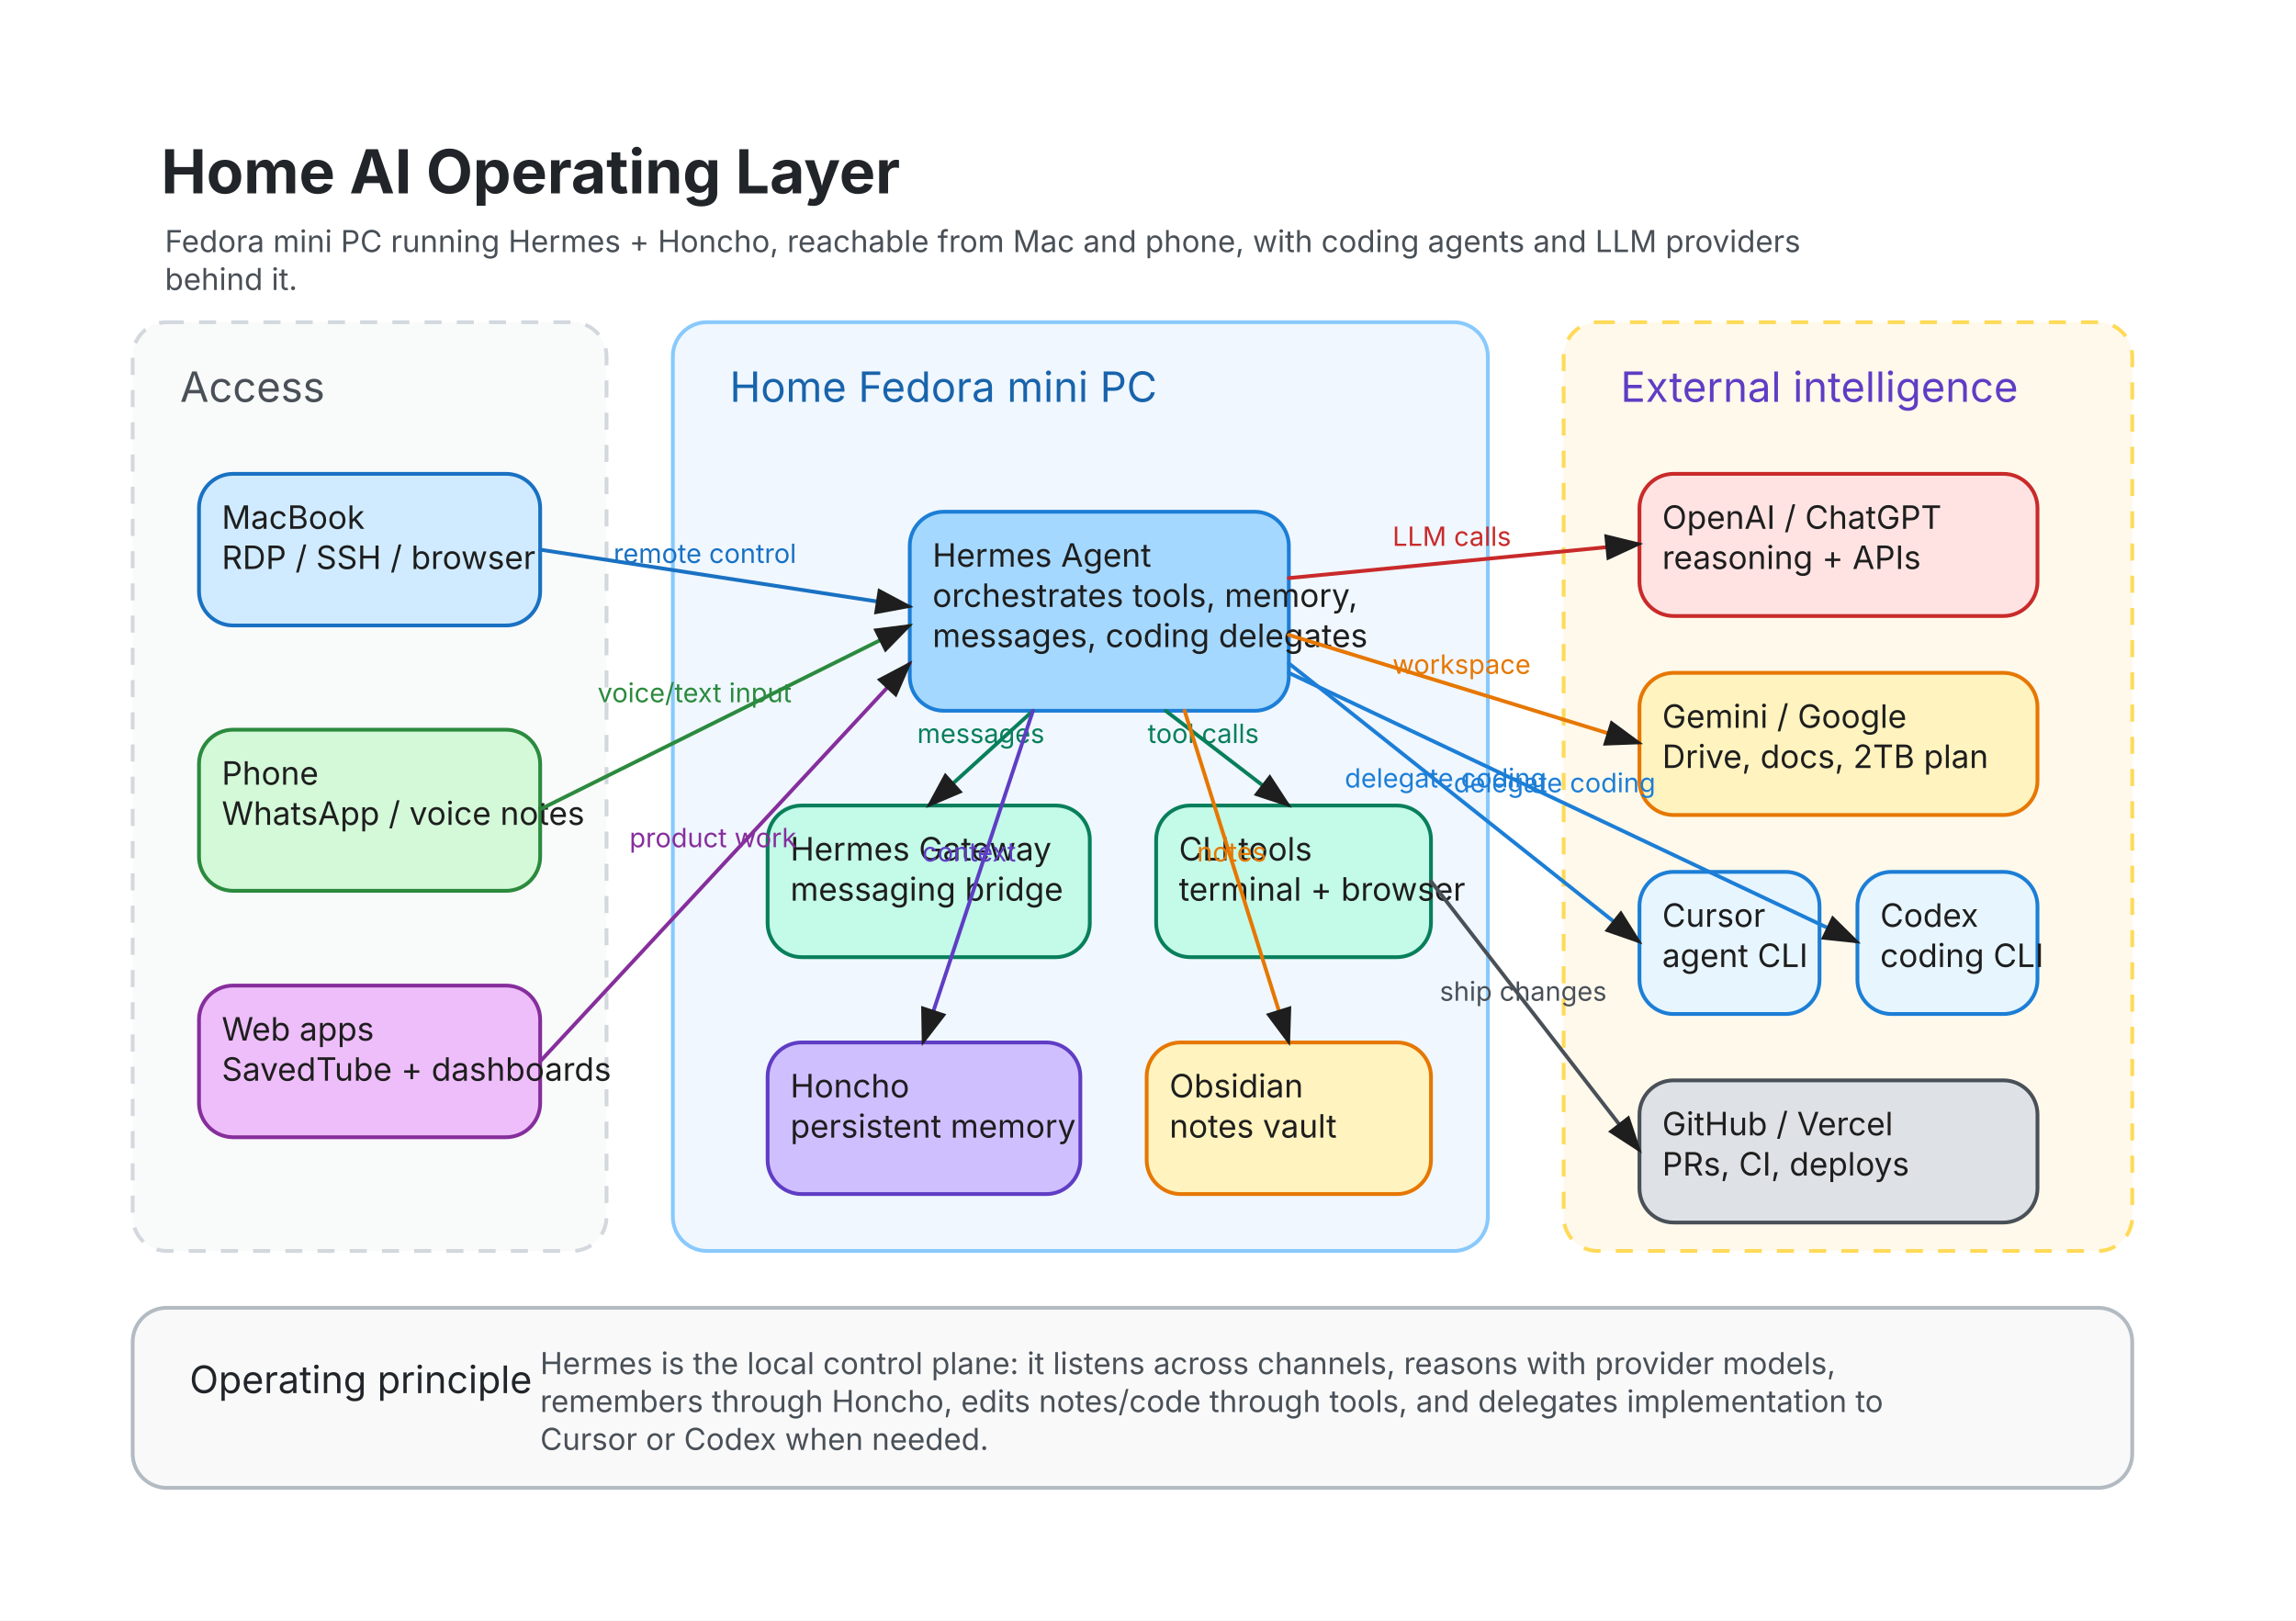
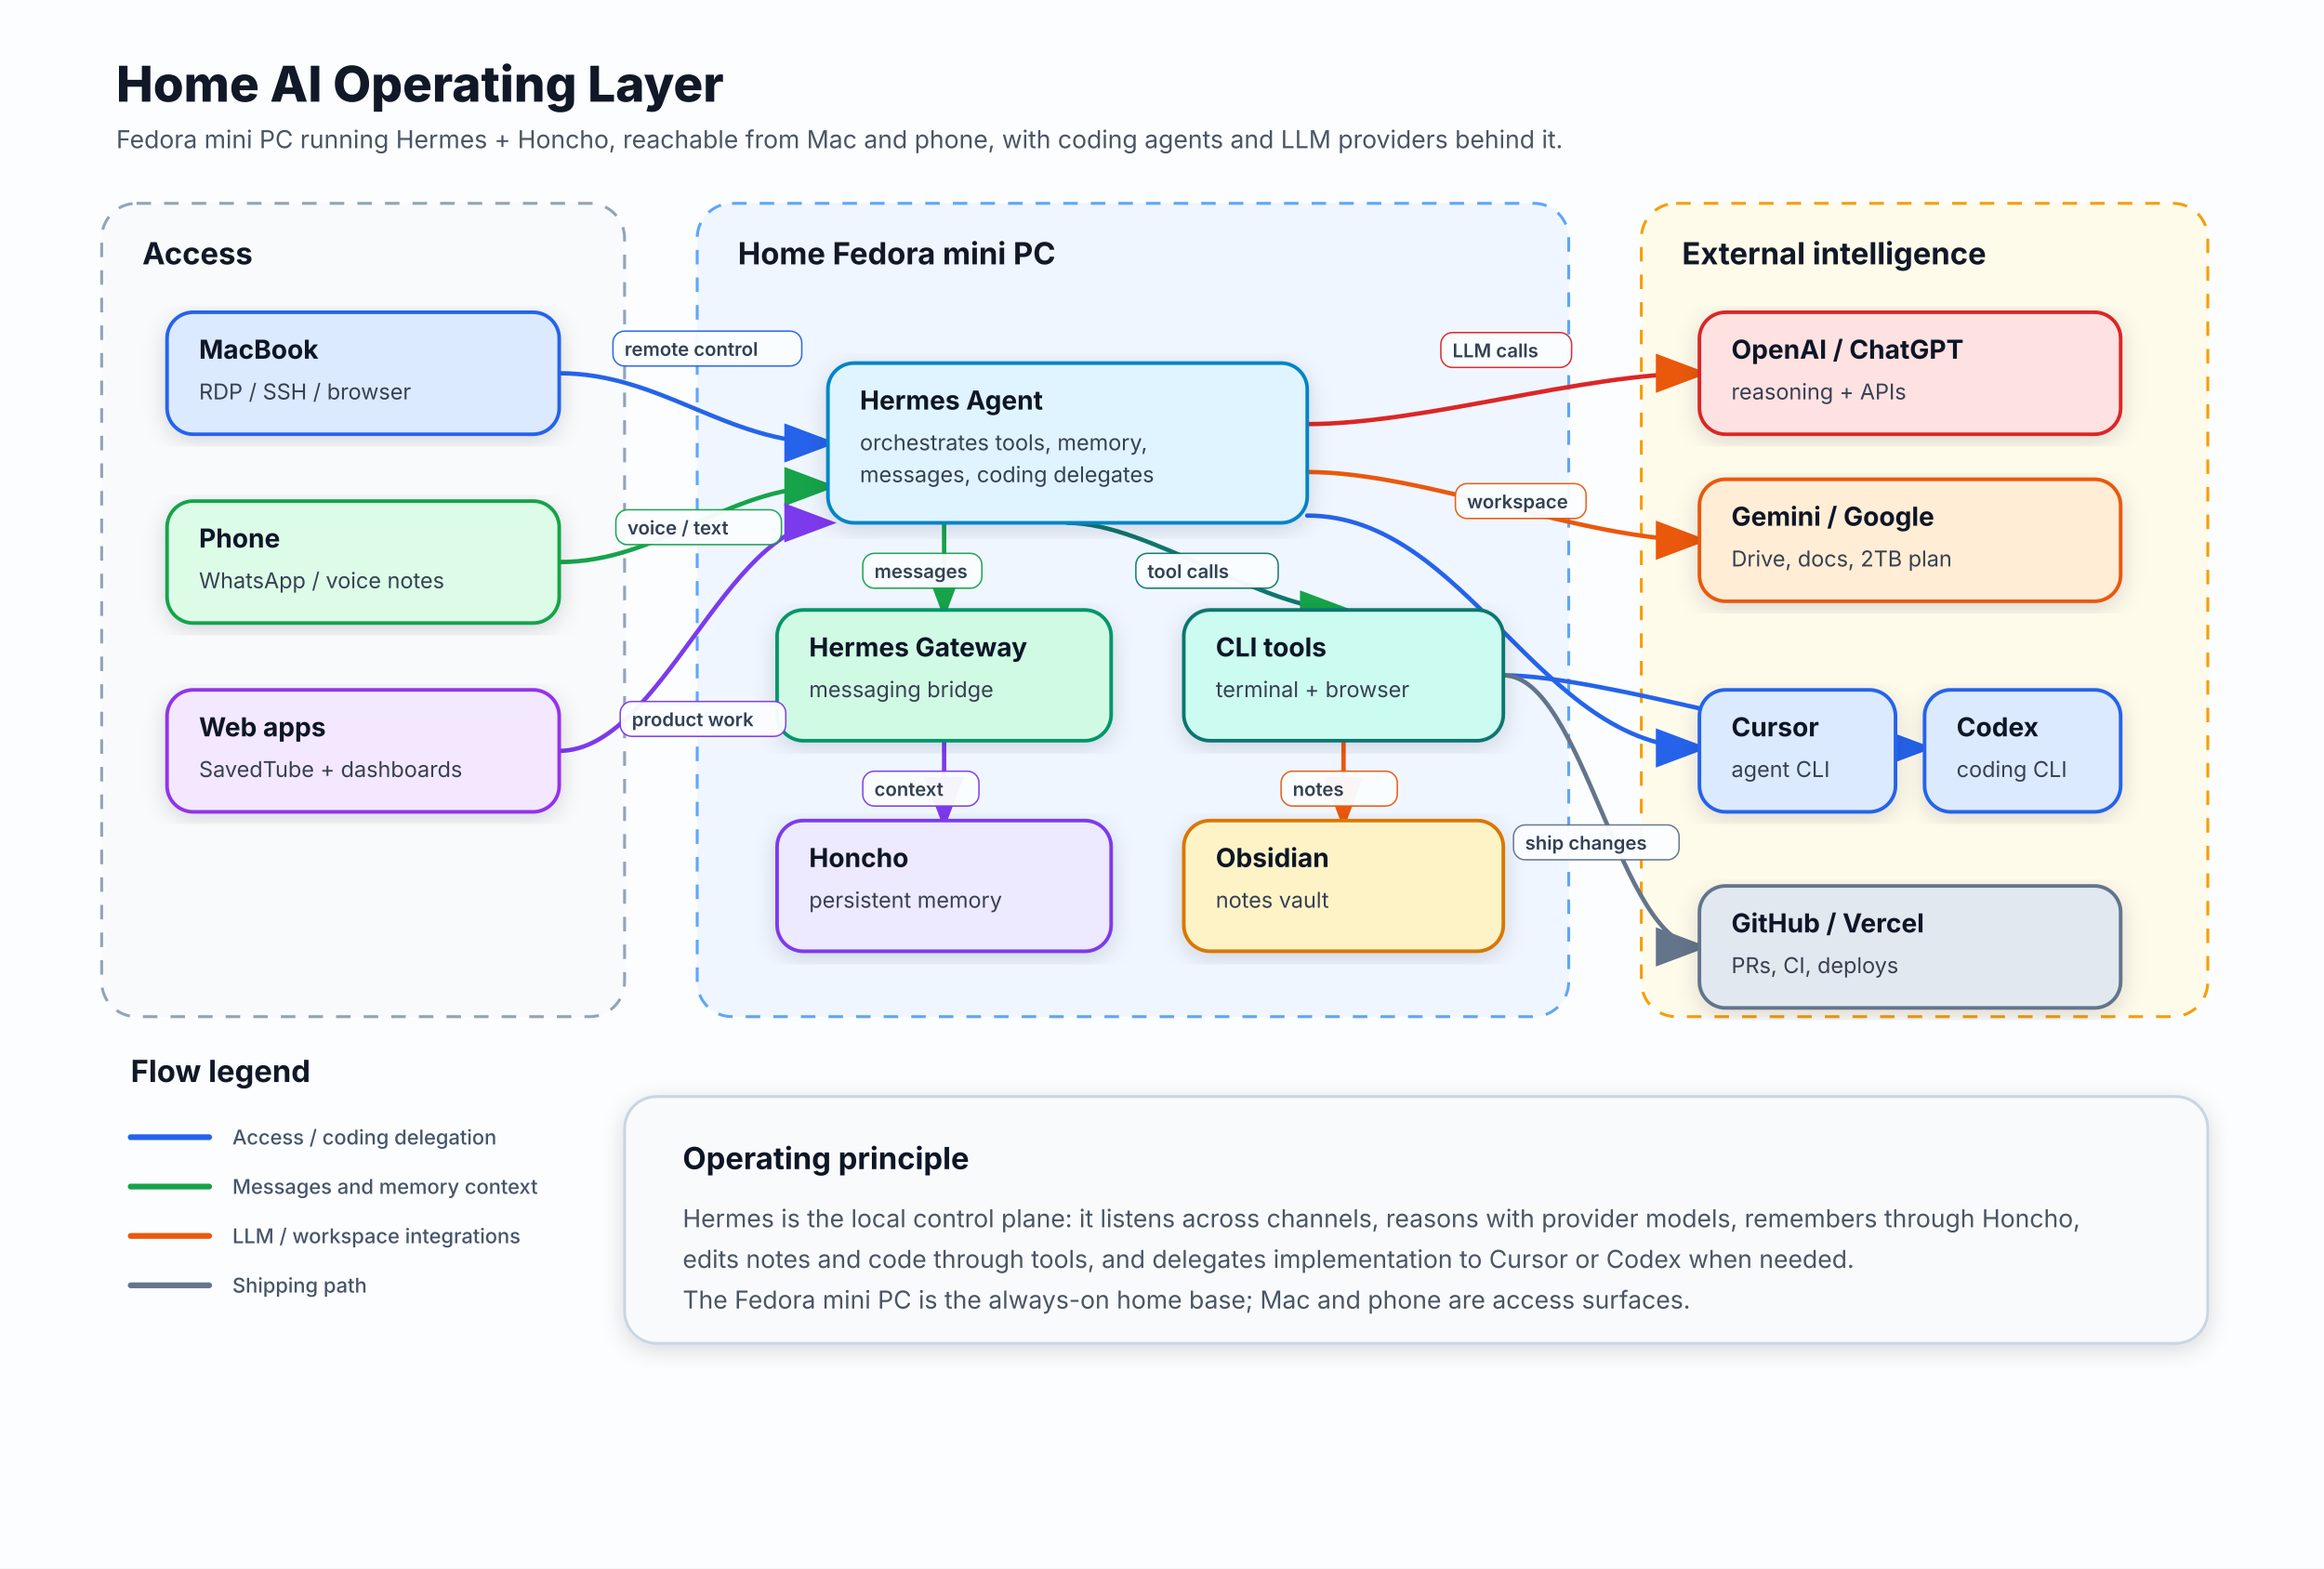
- <svg xmlns="http://www.w3.org/2000/svg" viewBox="-25.0 -35.0 1211.4 855.0" role="img" aria-labelledby="title desc">
+ <svg xmlns="http://www.w3.org/2000/svg" width="1600" height="1080" viewBox="0 0 1600 1080" role="img" aria-labelledby="title desc">
  <defs>
-     <marker id="arrowhead" markerWidth="10" markerHeight="7" refX="9" refY="3.5" orient="auto">
-       <polygon points="0 0, 10 3.5, 0 7" fill="#1e1e1e" />
+     <marker id="arrow-blue" markerWidth="12" markerHeight="9" refX="10" refY="4.5" orient="auto">
+       <path d="M0,0 L12,4.5 L0,9 Z" fill="#2563eb" />
    </marker>
+     <marker id="arrow-green" markerWidth="12" markerHeight="9" refX="10" refY="4.5" orient="auto">
+       <path d="M0,0 L12,4.5 L0,9 Z" fill="#16a34a" />
+     </marker>
+     <marker id="arrow-purple" markerWidth="12" markerHeight="9" refX="10" refY="4.5" orient="auto">
+       <path d="M0,0 L12,4.5 L0,9 Z" fill="#7c3aed" />
+     </marker>
+     <marker id="arrow-orange" markerWidth="12" markerHeight="9" refX="10" refY="4.5" orient="auto">
+       <path d="M0,0 L12,4.5 L0,9 Z" fill="#ea580c" />
+     </marker>
+     <marker id="arrow-gray" markerWidth="12" markerHeight="9" refX="10" refY="4.5" orient="auto">
+       <path d="M0,0 L12,4.5 L0,9 Z" fill="#64748b" />
+     </marker>
+     <filter id="shadow" x="-10%" y="-10%" width="120%" height="120%">
+       <feDropShadow dx="0" dy="4" stdDeviation="8" flood-color="#0f172a" flood-opacity="0.14" />
+     </filter>
+     <style>
+     .title { font: 800 34px Inter, system-ui, -apple-system, BlinkMacSystemFont, 'Segoe UI', sans-serif; fill: #111827; }
+     .subtitle { font: 400 17px Inter, system-ui, -apple-system, BlinkMacSystemFont, 'Segoe UI', sans-serif; fill: #4b5563; }
+     .section { font: 700 21px Inter, system-ui, -apple-system, BlinkMacSystemFont, 'Segoe UI', sans-serif; fill: #111827; }
+     .card-title { font: 700 18px Inter, system-ui, -apple-system, BlinkMacSystemFont, 'Segoe UI', sans-serif; fill: #111827; }
+     .card-body { font: 400 15px Inter, system-ui, -apple-system, BlinkMacSystemFont, 'Segoe UI', sans-serif; fill: #374151; }
+     .small { font: 600 13px Inter, system-ui, -apple-system, BlinkMacSystemFont, 'Segoe UI', sans-serif; fill: #334155; }
+     .caption { font: 500 14px Inter, system-ui, -apple-system, BlinkMacSystemFont, 'Segoe UI', sans-serif; fill: #475569; }
+   </style>
  </defs>
-   <rect x="-25.0" y="-35.0" width="1211.4" height="855.0" fill="#ffffff" />
-   <text x="60.0" y="67.0" fill="#212529" font-family="Inter, system-ui, -apple-system, BlinkMacSystemFont, Segoe UI, sans-serif" font-size="32.0" font-weight="700">
-     <tspan x="60.0" dy="0.0">Home AI Operating Layer</tspan>
-   </text>
-   <text x="62.0" y="98.0" fill="#495057" font-family="Inter, system-ui, -apple-system, BlinkMacSystemFont, Segoe UI, sans-serif" font-size="16.0">
-     <tspan x="62.0" dy="0.0">Fedora mini PC running Hermes + Honcho, reachable from Mac and phone, with coding agents and LLM providers</tspan>
-     <tspan x="62.0" dy="20.0">behind it.</tspan>
-   </text>
-   <rect x="45.0" y="135.0" width="250.0" height="490.0" rx="18" fill="#f8f9fa" stroke="#ced4da" stroke-width="2" stroke-dasharray="9 8" opacity="0.900" />
-   <text x="70.0" y="177.0" fill="#495057" font-family="Inter, system-ui, -apple-system, BlinkMacSystemFont, Segoe UI, sans-serif" font-size="22.0">
-     <tspan x="70.0" dy="0.0">Access</tspan>
-   </text>
-   <rect x="330.0" y="135.0" width="430.0" height="490.0" rx="18" fill="#edf6ff" stroke="#74c0fc" stroke-width="2" opacity="0.850" />
-   <text x="360.0" y="177.0" fill="#1864ab" font-family="Inter, system-ui, -apple-system, BlinkMacSystemFont, Segoe UI, sans-serif" font-size="22.0">
-     <tspan x="360.0" dy="0.0">Home Fedora mini PC</tspan>
-   </text>
-   <rect x="800.0" y="135.0" width="300.0" height="490.0" rx="18" fill="#fff8e8" stroke="#ffd43b" stroke-width="2" stroke-dasharray="9 8" opacity="0.850" />
-   <text x="830.0" y="177.0" fill="#5f3dc4" font-family="Inter, system-ui, -apple-system, BlinkMacSystemFont, Segoe UI, sans-serif" font-size="22.0">
-     <tspan x="830.0" dy="0.0">External intelligence</tspan>
-   </text>
-   <rect x="80.0" y="215.0" width="180.0" height="80.0" rx="18" fill="#d0ebff" stroke="#1971c2" stroke-width="2" />
-   <text x="92.0" y="244.0" fill="#1e1e1e" font-family="Inter, system-ui, -apple-system, BlinkMacSystemFont, Segoe UI, sans-serif" font-size="17.0">
-     <tspan x="92.0" dy="0.0">MacBook</tspan>
-     <tspan x="92.0" dy="21.2">RDP / SSH / browser</tspan>
-   </text>
-   <rect x="80.0" y="350.0" width="180.0" height="85.0" rx="18" fill="#d3f9d8" stroke="#2b8a3e" stroke-width="2" />
-   <text x="92.0" y="379.0" fill="#1e1e1e" font-family="Inter, system-ui, -apple-system, BlinkMacSystemFont, Segoe UI, sans-serif" font-size="17.0">
-     <tspan x="92.0" dy="0.0">Phone</tspan>
-     <tspan x="92.0" dy="21.2">WhatsApp / voice notes</tspan>
-   </text>
-   <rect x="80.0" y="485.0" width="180.0" height="80.0" rx="18" fill="#eebefa" stroke="#862e9c" stroke-width="2" />
-   <text x="92.0" y="514.0" fill="#1e1e1e" font-family="Inter, system-ui, -apple-system, BlinkMacSystemFont, Segoe UI, sans-serif" font-size="17.0">
-     <tspan x="92.0" dy="0.0">Web apps</tspan>
-     <tspan x="92.0" dy="21.2">SavedTube + dashboards</tspan>
-   </text>
-   <rect x="455.0" y="235.0" width="200.0" height="105.0" rx="18" fill="#a5d8ff" stroke="#1c7ed6" stroke-width="2" />
-   <text x="467.0" y="264.0" fill="#1e1e1e" font-family="Inter, system-ui, -apple-system, BlinkMacSystemFont, Segoe UI, sans-serif" font-size="17.0">
-     <tspan x="467.0" dy="0.0">Hermes Agent</tspan>
-     <tspan x="467.0" dy="21.2">orchestrates tools, memory,</tspan>
-     <tspan x="467.0" dy="21.2">messages, coding delegates</tspan>
-   </text>
-   <rect x="380.0" y="390.0" width="170.0" height="80.0" rx="18" fill="#c3fae8" stroke="#087f5b" stroke-width="2" />
-   <text x="392.0" y="419.0" fill="#1e1e1e" font-family="Inter, system-ui, -apple-system, BlinkMacSystemFont, Segoe UI, sans-serif" font-size="17.0">
-     <tspan x="392.0" dy="0.0">Hermes Gateway</tspan>
-     <tspan x="392.0" dy="21.2">messaging bridge</tspan>
-   </text>
-   <rect x="585.0" y="390.0" width="145.0" height="80.0" rx="18" fill="#c3fae8" stroke="#087f5b" stroke-width="2" />
-   <text x="597.0" y="419.0" fill="#1e1e1e" font-family="Inter, system-ui, -apple-system, BlinkMacSystemFont, Segoe UI, sans-serif" font-size="17.0">
-     <tspan x="597.0" dy="0.0">CLI tools</tspan>
-     <tspan x="597.0" dy="21.2">terminal + browser</tspan>
-   </text>
-   <rect x="380.0" y="515.0" width="165.0" height="80.0" rx="18" fill="#d0bfff" stroke="#5f3dc4" stroke-width="2" />
-   <text x="392.0" y="544.0" fill="#1e1e1e" font-family="Inter, system-ui, -apple-system, BlinkMacSystemFont, Segoe UI, sans-serif" font-size="17.0">
-     <tspan x="392.0" dy="0.0">Honcho</tspan>
-     <tspan x="392.0" dy="21.2">persistent memory</tspan>
-   </text>
-   <rect x="580.0" y="515.0" width="150.0" height="80.0" rx="18" fill="#fff3bf" stroke="#e67700" stroke-width="2" />
-   <text x="592.0" y="544.0" fill="#1e1e1e" font-family="Inter, system-ui, -apple-system, BlinkMacSystemFont, Segoe UI, sans-serif" font-size="17.0">
-     <tspan x="592.0" dy="0.0">Obsidian</tspan>
-     <tspan x="592.0" dy="21.2">notes vault</tspan>
-   </text>
-   <rect x="840.0" y="215.0" width="210.0" height="75.0" rx="18" fill="#ffe3e3" stroke="#c92a2a" stroke-width="2" />
-   <text x="852.0" y="244.0" fill="#1e1e1e" font-family="Inter, system-ui, -apple-system, BlinkMacSystemFont, Segoe UI, sans-serif" font-size="17.0">
-     <tspan x="852.0" dy="0.0">OpenAI / ChatGPT</tspan>
-     <tspan x="852.0" dy="21.2">reasoning + APIs</tspan>
-   </text>
-   <rect x="840.0" y="320.0" width="210.0" height="75.0" rx="18" fill="#fff3bf" stroke="#e67700" stroke-width="2" />
-   <text x="852.0" y="349.0" fill="#1e1e1e" font-family="Inter, system-ui, -apple-system, BlinkMacSystemFont, Segoe UI, sans-serif" font-size="17.0">
-     <tspan x="852.0" dy="0.0">Gemini / Google</tspan>
-     <tspan x="852.0" dy="21.2">Drive, docs, 2TB plan</tspan>
-   </text>
-   <rect x="840.0" y="425.0" width="95.0" height="75.0" rx="18" fill="#e7f5ff" stroke="#1c7ed6" stroke-width="2" />
-   <text x="852.0" y="454.0" fill="#1e1e1e" font-family="Inter, system-ui, -apple-system, BlinkMacSystemFont, Segoe UI, sans-serif" font-size="17.0">
-     <tspan x="852.0" dy="0.0">Cursor</tspan>
-     <tspan x="852.0" dy="21.2">agent CLI</tspan>
-   </text>
-   <rect x="955.0" y="425.0" width="95.0" height="75.0" rx="18" fill="#e7f5ff" stroke="#1c7ed6" stroke-width="2" />
-   <text x="967.0" y="454.0" fill="#1e1e1e" font-family="Inter, system-ui, -apple-system, BlinkMacSystemFont, Segoe UI, sans-serif" font-size="17.0">
-     <tspan x="967.0" dy="0.0">Codex</tspan>
-     <tspan x="967.0" dy="21.2">coding CLI</tspan>
-   </text>
-   <rect x="840.0" y="535.0" width="210.0" height="75.0" rx="18" fill="#dee2e6" stroke="#495057" stroke-width="2" />
-   <text x="852.0" y="564.0" fill="#1e1e1e" font-family="Inter, system-ui, -apple-system, BlinkMacSystemFont, Segoe UI, sans-serif" font-size="17.0">
-     <tspan x="852.0" dy="0.0">GitHub / Vercel</tspan>
-     <tspan x="852.0" dy="21.2">PRs, CI, deploys</tspan>
-   </text>
-   <path d="M 260.0 255.0 L 455.0 285.0" fill="none" stroke="#1971c2" stroke-width="2" stroke-linecap="round" stroke-linejoin="round" marker-end="url(#arrowhead)" />
-   <text x="298.7" y="262.0" fill="#1971c2" font-family="Inter, system-ui, -apple-system, BlinkMacSystemFont, Segoe UI, sans-serif" font-size="14.0">
-     <tspan x="298.7" dy="0.0">remote control</tspan>
-   </text>
-   <path d="M 260.0 392.0 L 455.0 295.0" fill="none" stroke="#2b8a3e" stroke-width="2" stroke-linecap="round" stroke-linejoin="round" marker-end="url(#arrowhead)" />
-   <text x="290.3" y="335.5" fill="#2b8a3e" font-family="Inter, system-ui, -apple-system, BlinkMacSystemFont, Segoe UI, sans-serif" font-size="14.0">
-     <tspan x="290.3" dy="0.0">voice/text input</tspan>
-   </text>
-   <path d="M 260.0 525.0 L 455.0 315.0" fill="none" stroke="#862e9c" stroke-width="2" stroke-linecap="round" stroke-linejoin="round" marker-end="url(#arrowhead)" />
-   <text x="307.1" y="412.0" fill="#862e9c" font-family="Inter, system-ui, -apple-system, BlinkMacSystemFont, Segoe UI, sans-serif" font-size="14.0">
-     <tspan x="307.1" dy="0.0">product work</tspan>
-   </text>
-   <path d="M 520.0 340.0 L 465.0 390.0" fill="none" stroke="#087f5b" stroke-width="2" stroke-linecap="round" stroke-linejoin="round" marker-end="url(#arrowhead)" />
-   <text x="458.9" y="357.0" fill="#087f5b" font-family="Inter, system-ui, -apple-system, BlinkMacSystemFont, Segoe UI, sans-serif" font-size="14.0">
-     <tspan x="458.9" dy="0.0">messages</tspan>
-   </text>
-   <path d="M 590.0 340.0 L 655.0 390.0" fill="none" stroke="#087f5b" stroke-width="2" stroke-linecap="round" stroke-linejoin="round" marker-end="url(#arrowhead)" />
-   <text x="580.5" y="357.0" fill="#087f5b" font-family="Inter, system-ui, -apple-system, BlinkMacSystemFont, Segoe UI, sans-serif" font-size="14.0">
-     <tspan x="580.5" dy="0.0">tool calls</tspan>
-   </text>
-   <path d="M 520.0 340.0 L 462.0 515.0" fill="none" stroke="#5f3dc4" stroke-width="2" stroke-linecap="round" stroke-linejoin="round" marker-end="url(#arrowhead)" />
-   <text x="461.6" y="419.5" fill="#5f3dc4" font-family="Inter, system-ui, -apple-system, BlinkMacSystemFont, Segoe UI, sans-serif" font-size="14.0">
-     <tspan x="461.6" dy="0.0">context</tspan>
-   </text>
-   <path d="M 600.0 340.0 L 655.0 515.0" fill="none" stroke="#e67700" stroke-width="2" stroke-linecap="round" stroke-linejoin="round" marker-end="url(#arrowhead)" />
-   <text x="606.5" y="419.5" fill="#e67700" font-family="Inter, system-ui, -apple-system, BlinkMacSystemFont, Segoe UI, sans-serif" font-size="14.0">
-     <tspan x="606.5" dy="0.0">notes</tspan>
-   </text>
-   <path d="M 655.0 270.0 L 840.0 252.0" fill="none" stroke="#c92a2a" stroke-width="2" stroke-linecap="round" stroke-linejoin="round" marker-end="url(#arrowhead)" />
-   <text x="709.7" y="253.0" fill="#c92a2a" font-family="Inter, system-ui, -apple-system, BlinkMacSystemFont, Segoe UI, sans-serif" font-size="14.0">
-     <tspan x="709.7" dy="0.0">LLM calls</tspan>
-   </text>
-   <path d="M 655.0 300.0 L 840.0 357.0" fill="none" stroke="#e67700" stroke-width="2" stroke-linecap="round" stroke-linejoin="round" marker-end="url(#arrowhead)" />
-   <text x="709.7" y="320.5" fill="#e67700" font-family="Inter, system-ui, -apple-system, BlinkMacSystemFont, Segoe UI, sans-serif" font-size="14.0">
-     <tspan x="709.7" dy="0.0">workspace</tspan>
-   </text>
-   <path d="M 655.0 315.0 L 840.0 462.0" fill="none" stroke="#1c7ed6" stroke-width="2" stroke-linecap="round" stroke-linejoin="round" marker-end="url(#arrowhead)" />
-   <text x="684.5" y="380.5" fill="#1c7ed6" font-family="Inter, system-ui, -apple-system, BlinkMacSystemFont, Segoe UI, sans-serif" font-size="14.0">
-     <tspan x="684.5" dy="0.0">delegate coding</tspan>
-   </text>
-   <path d="M 655.0 320.0 L 955.0 462.0" fill="none" stroke="#1c7ed6" stroke-width="2" stroke-linecap="round" stroke-linejoin="round" marker-end="url(#arrowhead)" />
-   <text x="742.0" y="383.0" fill="#1c7ed6" font-family="Inter, system-ui, -apple-system, BlinkMacSystemFont, Segoe UI, sans-serif" font-size="14.0">
-     <tspan x="742.0" dy="0.0">delegate coding</tspan>
-   </text>
-   <path d="M 730.0 430.0 L 840.0 572.0" fill="none" stroke="#495057" stroke-width="2" stroke-linecap="round" stroke-linejoin="round" marker-end="url(#arrowhead)" />
-   <text x="734.6" y="493.0" fill="#495057" font-family="Inter, system-ui, -apple-system, BlinkMacSystemFont, Segoe UI, sans-serif" font-size="14.0">
-     <tspan x="734.6" dy="0.0">ship changes</tspan>
-   </text>
-   <rect x="45.0" y="655.0" width="1055.0" height="95.0" rx="18" fill="#f8f9fa" stroke="#adb5bd" stroke-width="2" opacity="0.920" />
-   <text x="75.0" y="700.0" fill="#212529" font-family="Inter, system-ui, -apple-system, BlinkMacSystemFont, Segoe UI, sans-serif" font-size="20.0">
-     <tspan x="75.0" dy="0.0">Operating principle</tspan>
-   </text>
-   <text x="260.0" y="690.0" fill="#495057" font-family="Inter, system-ui, -apple-system, BlinkMacSystemFont, Segoe UI, sans-serif" font-size="16.0">
-     <tspan x="260.0" dy="0.0">Hermes is the local control plane: it listens across channels, reasons with provider models,</tspan>
-     <tspan x="260.0" dy="20.0">remembers through Honcho, edits notes/code through tools, and delegates implementation to</tspan>
-     <tspan x="260.0" dy="20.0">Cursor or Codex when needed.</tspan>
-   </text>
+   <rect width="1600" height="1080" fill="#fbfdff" />
+   <text x="80" y="70" class="title">Home AI Operating Layer</text>
+   <text x="80" y="102" class="subtitle">Fedora mini PC running Hermes + Honcho, reachable from Mac and phone, with coding agents and LLM providers behind it.</text>
+   <rect x="70" y="140" width="360" height="560" rx="24" fill="#f8fafc" stroke="#94a3b8" stroke-width="2" stroke-dasharray="10 9" />
+   <text x="98" y="182" class="section" fill="#94a3b8">Access</text>
+   <rect x="480" y="140" width="600" height="560" rx="24" fill="#eff6ff" stroke="#60a5fa" stroke-width="2" stroke-dasharray="10 9" />
+   <text x="508" y="182" class="section" fill="#60a5fa">Home Fedora mini PC</text>
+   <rect x="1130" y="140" width="390" height="560" rx="24" fill="#fffbeb" stroke="#f59e0b" stroke-width="2" stroke-dasharray="10 9" />
+   <text x="1158" y="182" class="section" fill="#f59e0b">External intelligence</text>
+   <path d="M385,257 C455,257 500,305 570,305" fill="none" stroke="#2563eb" stroke-width="3" stroke-linecap="round" marker-end="url(#arrow-blue)" />
+   <path d="M385,387 C455,387 500,335 570,335" fill="none" stroke="#16a34a" stroke-width="3" stroke-linecap="round" marker-end="url(#arrow-green)" />
+   <path d="M385,517 C455,517 500,360 570,360" fill="none" stroke="#7c3aed" stroke-width="3" stroke-linecap="round" marker-end="url(#arrow-purple)" />
+   <path d="M650,360 L650,420" fill="none" stroke="#16a34a" stroke-width="3" stroke-linecap="round" marker-end="url(#arrow-green)" />
+   <path d="M735,360 C790,360 870,420 925,420" fill="none" stroke="#0f766e" stroke-width="3" stroke-linecap="round" marker-end="url(#arrow-green)" />
+   <path d="M650,510 L650,565" fill="none" stroke="#7c3aed" stroke-width="3" stroke-linecap="round" marker-end="url(#arrow-purple)" />
+   <path d="M925,510 L925,565" fill="none" stroke="#ea580c" stroke-width="3" stroke-linecap="round" marker-end="url(#arrow-orange)" />
+   <path d="M900,292 C980,292 1090,257 1170,257" fill="none" stroke="#dc2626" stroke-width="3" stroke-linecap="round" marker-end="url(#arrow-orange)" />
+   <path d="M900,325 C980,325 1090,372 1170,372" fill="none" stroke="#ea580c" stroke-width="3" stroke-linecap="round" marker-end="url(#arrow-orange)" />
+   <path d="M900,355 C1010,355 1060,515 1170,515" fill="none" stroke="#2563eb" stroke-width="3" stroke-linecap="round" marker-end="url(#arrow-blue)" />
+   <path d="M1035,465 C1105,465 1255,515 1325,515" fill="none" stroke="#2563eb" stroke-width="3" stroke-linecap="round" marker-end="url(#arrow-blue)" />
+   <path d="M1035,465 C1090,465 1115,652 1170,652" fill="none" stroke="#64748b" stroke-width="3" stroke-linecap="round" marker-end="url(#arrow-gray)" />
+   <g id="mac" filter="url(#shadow)">
+     <rect x="115" y="215" width="270" height="84" rx="18" fill="#ffffff" />
+     <rect x="115" y="215" width="270" height="84" rx="18" fill="#dbeafe" stroke="#2563eb" stroke-width="2.5" />
+     <text x="137" y="247" class="card-title">MacBook</text>
+     <text x="137" y="275" class="card-body">RDP / SSH / browser</text>
+   </g>
+   <g id="phone" filter="url(#shadow)">
+     <rect x="115" y="345" width="270" height="84" rx="18" fill="#ffffff" />
+     <rect x="115" y="345" width="270" height="84" rx="18" fill="#dcfce7" stroke="#16a34a" stroke-width="2.5" />
+     <text x="137" y="377" class="card-title">Phone</text>
+     <text x="137" y="405" class="card-body">WhatsApp / voice notes</text>
+   </g>
+   <g id="webapps" filter="url(#shadow)">
+     <rect x="115" y="475" width="270" height="84" rx="18" fill="#ffffff" />
+     <rect x="115" y="475" width="270" height="84" rx="18" fill="#f3e8ff" stroke="#9333ea" stroke-width="2.5" />
+     <text x="137" y="507" class="card-title">Web apps</text>
+     <text x="137" y="535" class="card-body">SavedTube + dashboards</text>
+   </g>
+   <g id="hermes" filter="url(#shadow)">
+     <rect x="570" y="250" width="330" height="110" rx="18" fill="#ffffff" />
+     <rect x="570" y="250" width="330" height="110" rx="18" fill="#dff4ff" stroke="#0284c7" stroke-width="2.5" />
+     <text x="592" y="282" class="card-title">Hermes Agent</text>
+     <text x="592" y="310" class="card-body">orchestrates tools, memory,</text>
+     <text x="592" y="332" class="card-body">messages, coding delegates</text>
+   </g>
+   <g id="gateway" filter="url(#shadow)">
+     <rect x="535" y="420" width="230" height="90" rx="18" fill="#ffffff" />
+     <rect x="535" y="420" width="230" height="90" rx="18" fill="#d1fae5" stroke="#059669" stroke-width="2.5" />
+     <text x="557" y="452" class="card-title">Hermes Gateway</text>
+     <text x="557" y="480" class="card-body">messaging bridge</text>
+   </g>
+   <g id="tools" filter="url(#shadow)">
+     <rect x="815" y="420" width="220" height="90" rx="18" fill="#ffffff" />
+     <rect x="815" y="420" width="220" height="90" rx="18" fill="#ccfbf1" stroke="#0f766e" stroke-width="2.5" />
+     <text x="837" y="452" class="card-title">CLI tools</text>
+     <text x="837" y="480" class="card-body">terminal + browser</text>
+   </g>
+   <g id="honcho" filter="url(#shadow)">
+     <rect x="535" y="565" width="230" height="90" rx="18" fill="#ffffff" />
+     <rect x="535" y="565" width="230" height="90" rx="18" fill="#ede9fe" stroke="#7c3aed" stroke-width="2.5" />
+     <text x="557" y="597" class="card-title">Honcho</text>
+     <text x="557" y="625" class="card-body">persistent memory</text>
+   </g>
+   <g id="obsidian" filter="url(#shadow)">
+     <rect x="815" y="565" width="220" height="90" rx="18" fill="#ffffff" />
+     <rect x="815" y="565" width="220" height="90" rx="18" fill="#fef3c7" stroke="#d97706" stroke-width="2.5" />
+     <text x="837" y="597" class="card-title">Obsidian</text>
+     <text x="837" y="625" class="card-body">notes vault</text>
+   </g>
+   <g id="openai" filter="url(#shadow)">
+     <rect x="1170" y="215" width="290" height="84" rx="18" fill="#ffffff" />
+     <rect x="1170" y="215" width="290" height="84" rx="18" fill="#fee2e2" stroke="#dc2626" stroke-width="2.5" />
+     <text x="1192" y="247" class="card-title">OpenAI / ChatGPT</text>
+     <text x="1192" y="275" class="card-body">reasoning + APIs</text>
+   </g>
+   <g id="gemini" filter="url(#shadow)">
+     <rect x="1170" y="330" width="290" height="84" rx="18" fill="#ffffff" />
+     <rect x="1170" y="330" width="290" height="84" rx="18" fill="#ffedd5" stroke="#ea580c" stroke-width="2.5" />
+     <text x="1192" y="362" class="card-title">Gemini / Google</text>
+     <text x="1192" y="390" class="card-body">Drive, docs, 2TB plan</text>
+   </g>
+   <g id="cursor" filter="url(#shadow)">
+     <rect x="1170" y="475" width="135" height="84" rx="18" fill="#ffffff" />
+     <rect x="1170" y="475" width="135" height="84" rx="18" fill="#dbeafe" stroke="#2563eb" stroke-width="2.5" />
+     <text x="1192" y="507" class="card-title">Cursor</text>
+     <text x="1192" y="535" class="card-body">agent CLI</text>
+   </g>
+   <g id="codex" filter="url(#shadow)">
+     <rect x="1325" y="475" width="135" height="84" rx="18" fill="#ffffff" />
+     <rect x="1325" y="475" width="135" height="84" rx="18" fill="#dbeafe" stroke="#2563eb" stroke-width="2.5" />
+     <text x="1347" y="507" class="card-title">Codex</text>
+     <text x="1347" y="535" class="card-body">coding CLI</text>
+   </g>
+   <g id="github" filter="url(#shadow)">
+     <rect x="1170" y="610" width="290" height="84" rx="18" fill="#ffffff" />
+     <rect x="1170" y="610" width="290" height="84" rx="18" fill="#e2e8f0" stroke="#64748b" stroke-width="2.5" />
+     <text x="1192" y="642" class="card-title">GitHub / Vercel</text>
+     <text x="1192" y="670" class="card-body">PRs, CI, deploys</text>
+   </g>
+   <rect x="422" y="228" width="130" height="24" rx="8" fill="#fbfdff" stroke="#2563eb" stroke-width="1" opacity="0.96" />
+   <text x="430" y="245" class="small" fill="#2563eb">remote control</text>
+   <rect x="424" y="351" width="114" height="24" rx="8" fill="#fbfdff" stroke="#16a34a" stroke-width="1" opacity="0.96" />
+   <text x="432" y="368" class="small" fill="#16a34a">voice / text</text>
+   <rect x="427" y="483" width="114" height="24" rx="8" fill="#fbfdff" stroke="#7c3aed" stroke-width="1" opacity="0.96" />
+   <text x="435" y="500" class="small" fill="#7c3aed">product work</text>
+   <rect x="594" y="381" width="82" height="24" rx="8" fill="#fbfdff" stroke="#16a34a" stroke-width="1" opacity="0.96" />
+   <text x="602" y="398" class="small" fill="#16a34a">messages</text>
+   <rect x="782" y="381" width="98" height="24" rx="8" fill="#fbfdff" stroke="#0f766e" stroke-width="1" opacity="0.96" />
+   <text x="790" y="398" class="small" fill="#0f766e">tool calls</text>
+   <rect x="594" y="531" width="80" height="24" rx="8" fill="#fbfdff" stroke="#7c3aed" stroke-width="1" opacity="0.96" />
+   <text x="602" y="548" class="small" fill="#7c3aed">context</text>
+   <rect x="882" y="531" width="80" height="24" rx="8" fill="#fbfdff" stroke="#ea580c" stroke-width="1" opacity="0.96" />
+   <text x="890" y="548" class="small" fill="#ea580c">notes</text>
+   <rect x="992" y="229" width="90" height="24" rx="8" fill="#fbfdff" stroke="#dc2626" stroke-width="1" opacity="0.96" />
+   <text x="1000" y="246" class="small" fill="#dc2626">LLM calls</text>
+   <rect x="1002" y="333" width="90" height="24" rx="8" fill="#fbfdff" stroke="#ea580c" stroke-width="1" opacity="0.96" />
+   <text x="1010" y="350" class="small" fill="#ea580c">workspace</text>
+   <rect x="1042" y="568" width="114" height="24" rx="8" fill="#fbfdff" stroke="#64748b" stroke-width="1" opacity="0.96" />
+   <text x="1050" y="585" class="small" fill="#64748b">ship changes</text>
+   <g transform="translate(90,745)">
+     <text x="0" y="0" class="section">Flow legend</text>
+     <line x1="0" y1="38" x2="54" y2="38" stroke="#2563eb" stroke-width="4" stroke-linecap="round" />
+     <text x="70" y="43" class="caption">Access / coding delegation</text>
+     <line x1="0" y1="72" x2="54" y2="72" stroke="#16a34a" stroke-width="4" stroke-linecap="round" />
+     <text x="70" y="77" class="caption">Messages and memory context</text>
+     <line x1="0" y1="106" x2="54" y2="106" stroke="#ea580c" stroke-width="4" stroke-linecap="round" />
+     <text x="70" y="111" class="caption">LLM / workspace integrations</text>
+     <line x1="0" y1="140" x2="54" y2="140" stroke="#64748b" stroke-width="4" stroke-linecap="round" />
+     <text x="70" y="145" class="caption">Shipping path</text>
+   </g>
+   <g filter="url(#shadow)">
+     <rect x="430" y="755" width="1090" height="170" rx="22" fill="#ffffff" />
+     <rect x="430" y="755" width="1090" height="170" rx="22" fill="#f8fafc" stroke="#cbd5e1" stroke-width="2" />
+     <text x="470" y="805" class="section">Operating principle</text>
+     <text x="470" y="845" class="subtitle">Hermes is the local control plane: it listens across channels, reasons with provider models, remembers through Honcho,</text>
+     <text x="470" y="873" class="subtitle">edits notes and code through tools, and delegates implementation to Cursor or Codex when needed.</text>
+     <text x="470" y="901" class="subtitle">The Fedora mini PC is the always-on home base; Mac and phone are access surfaces.</text>
+   </g>
</svg>
